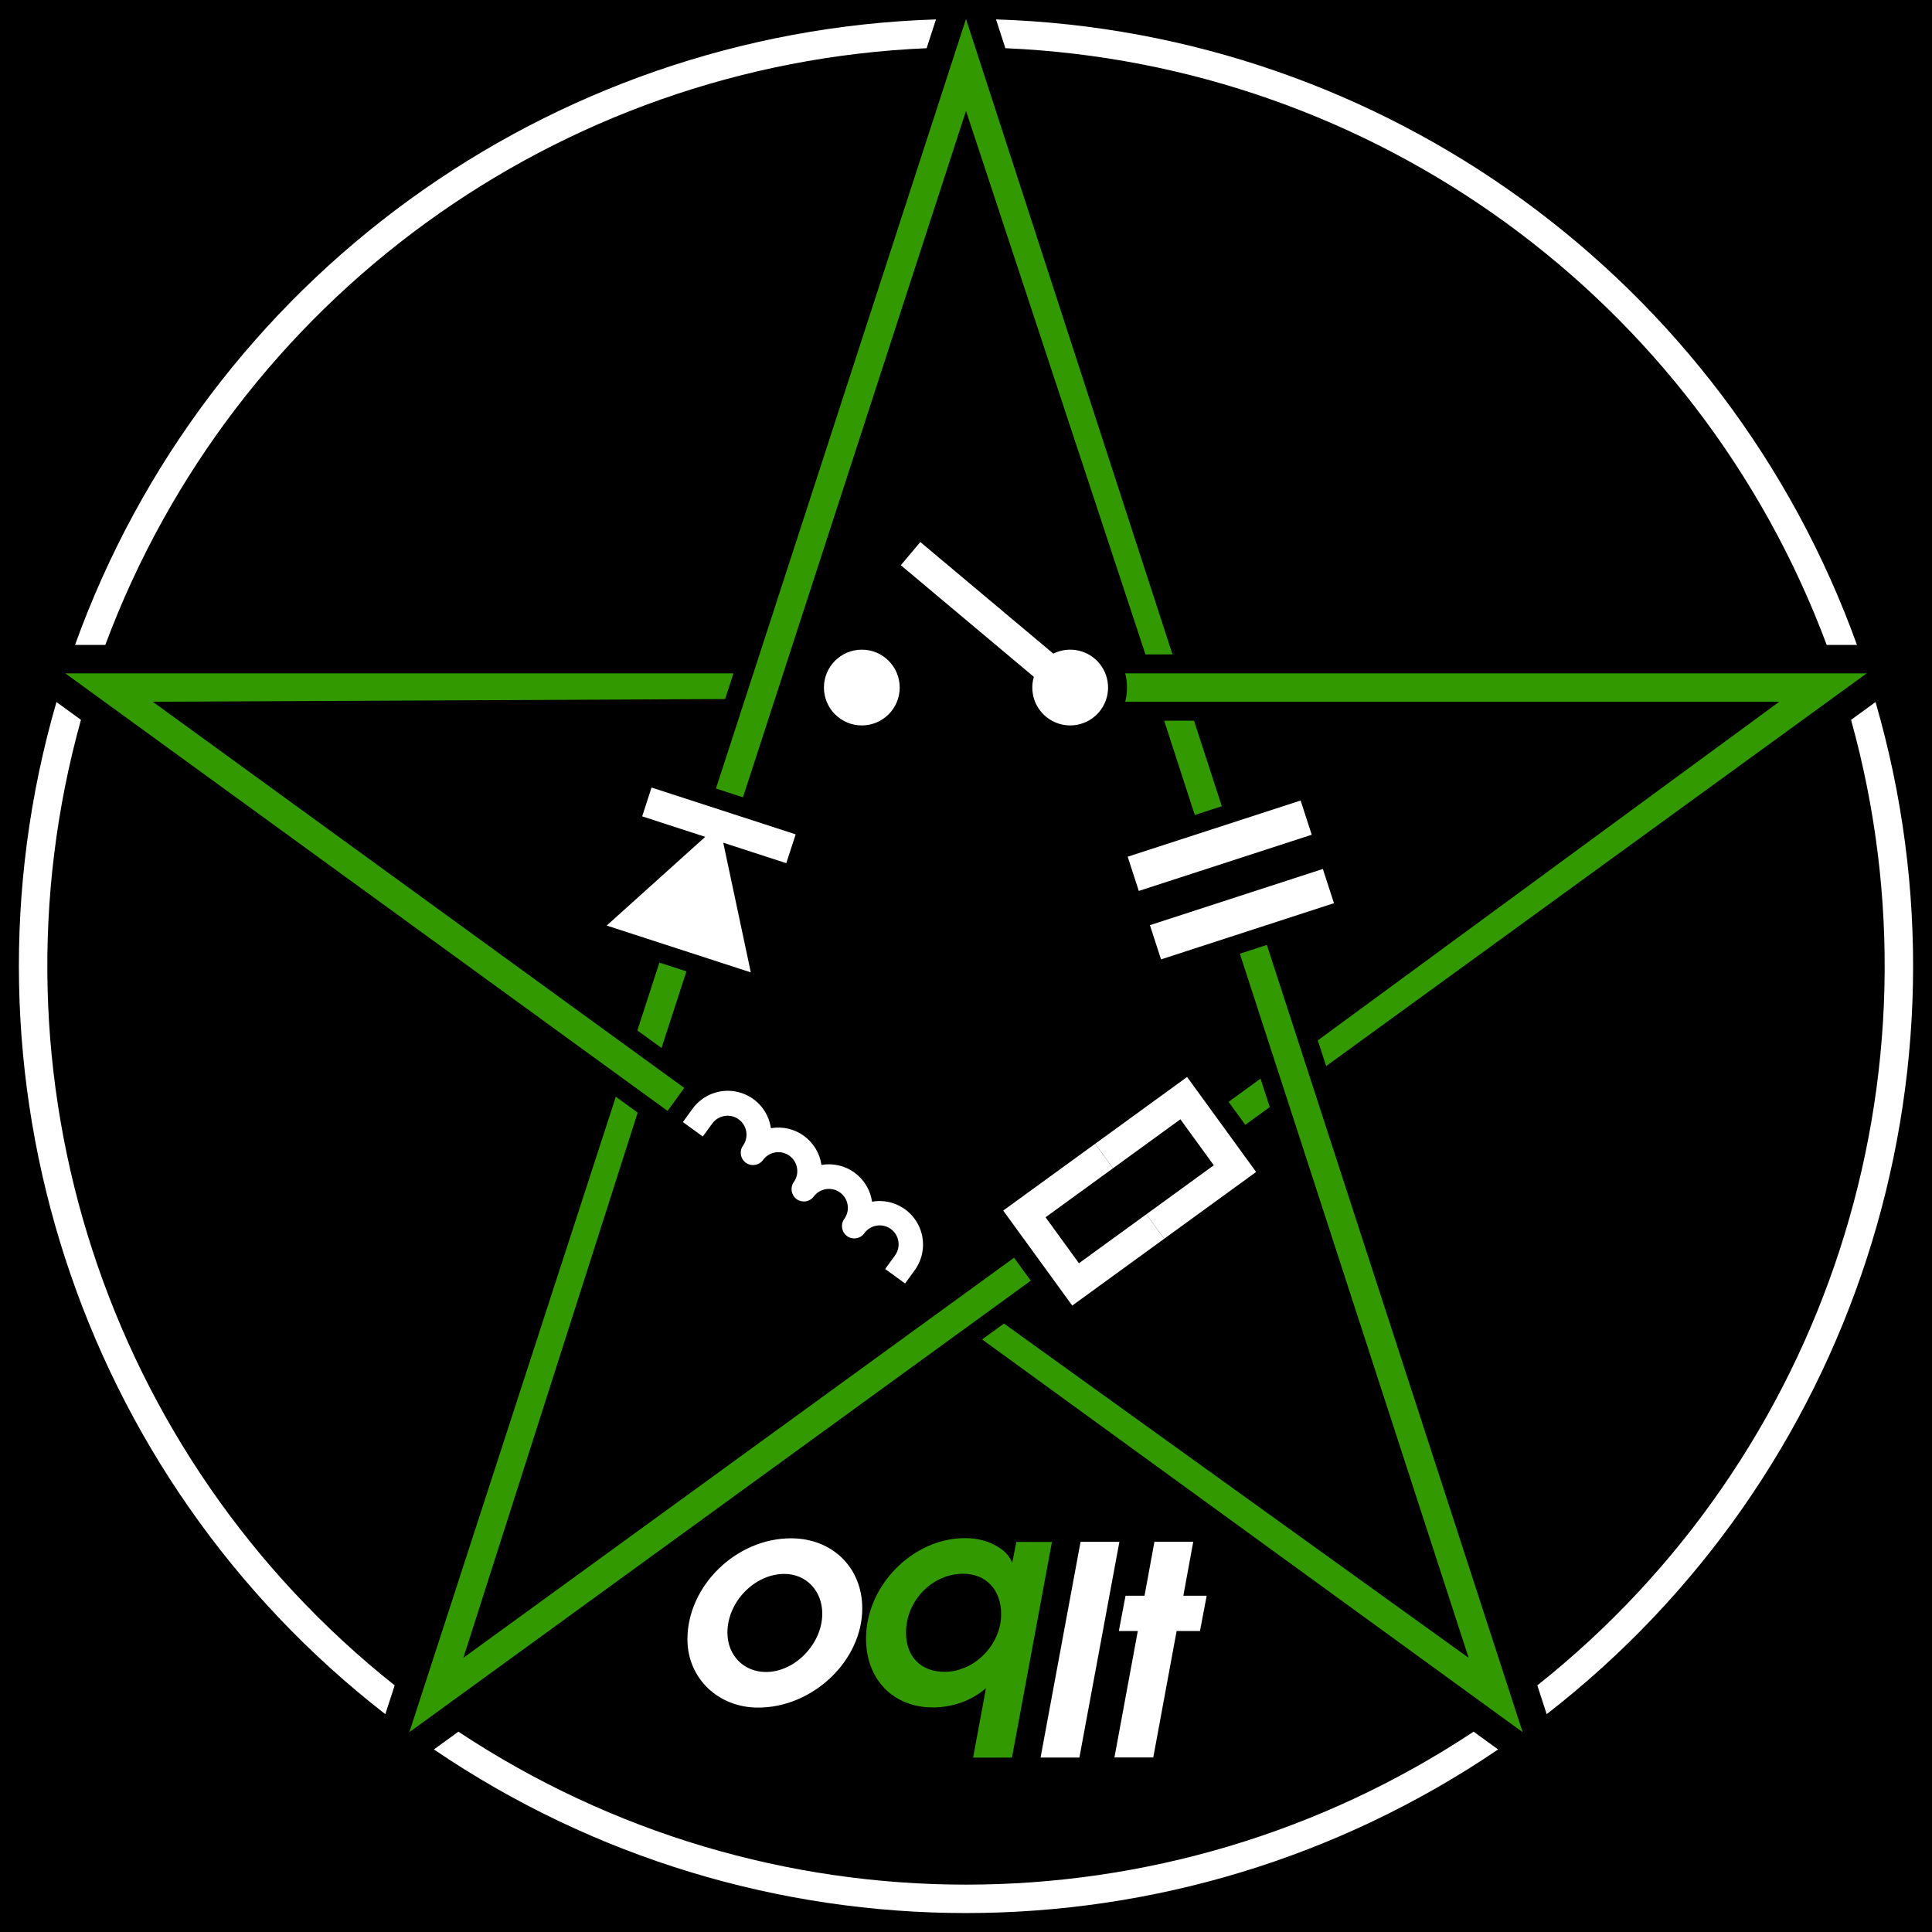
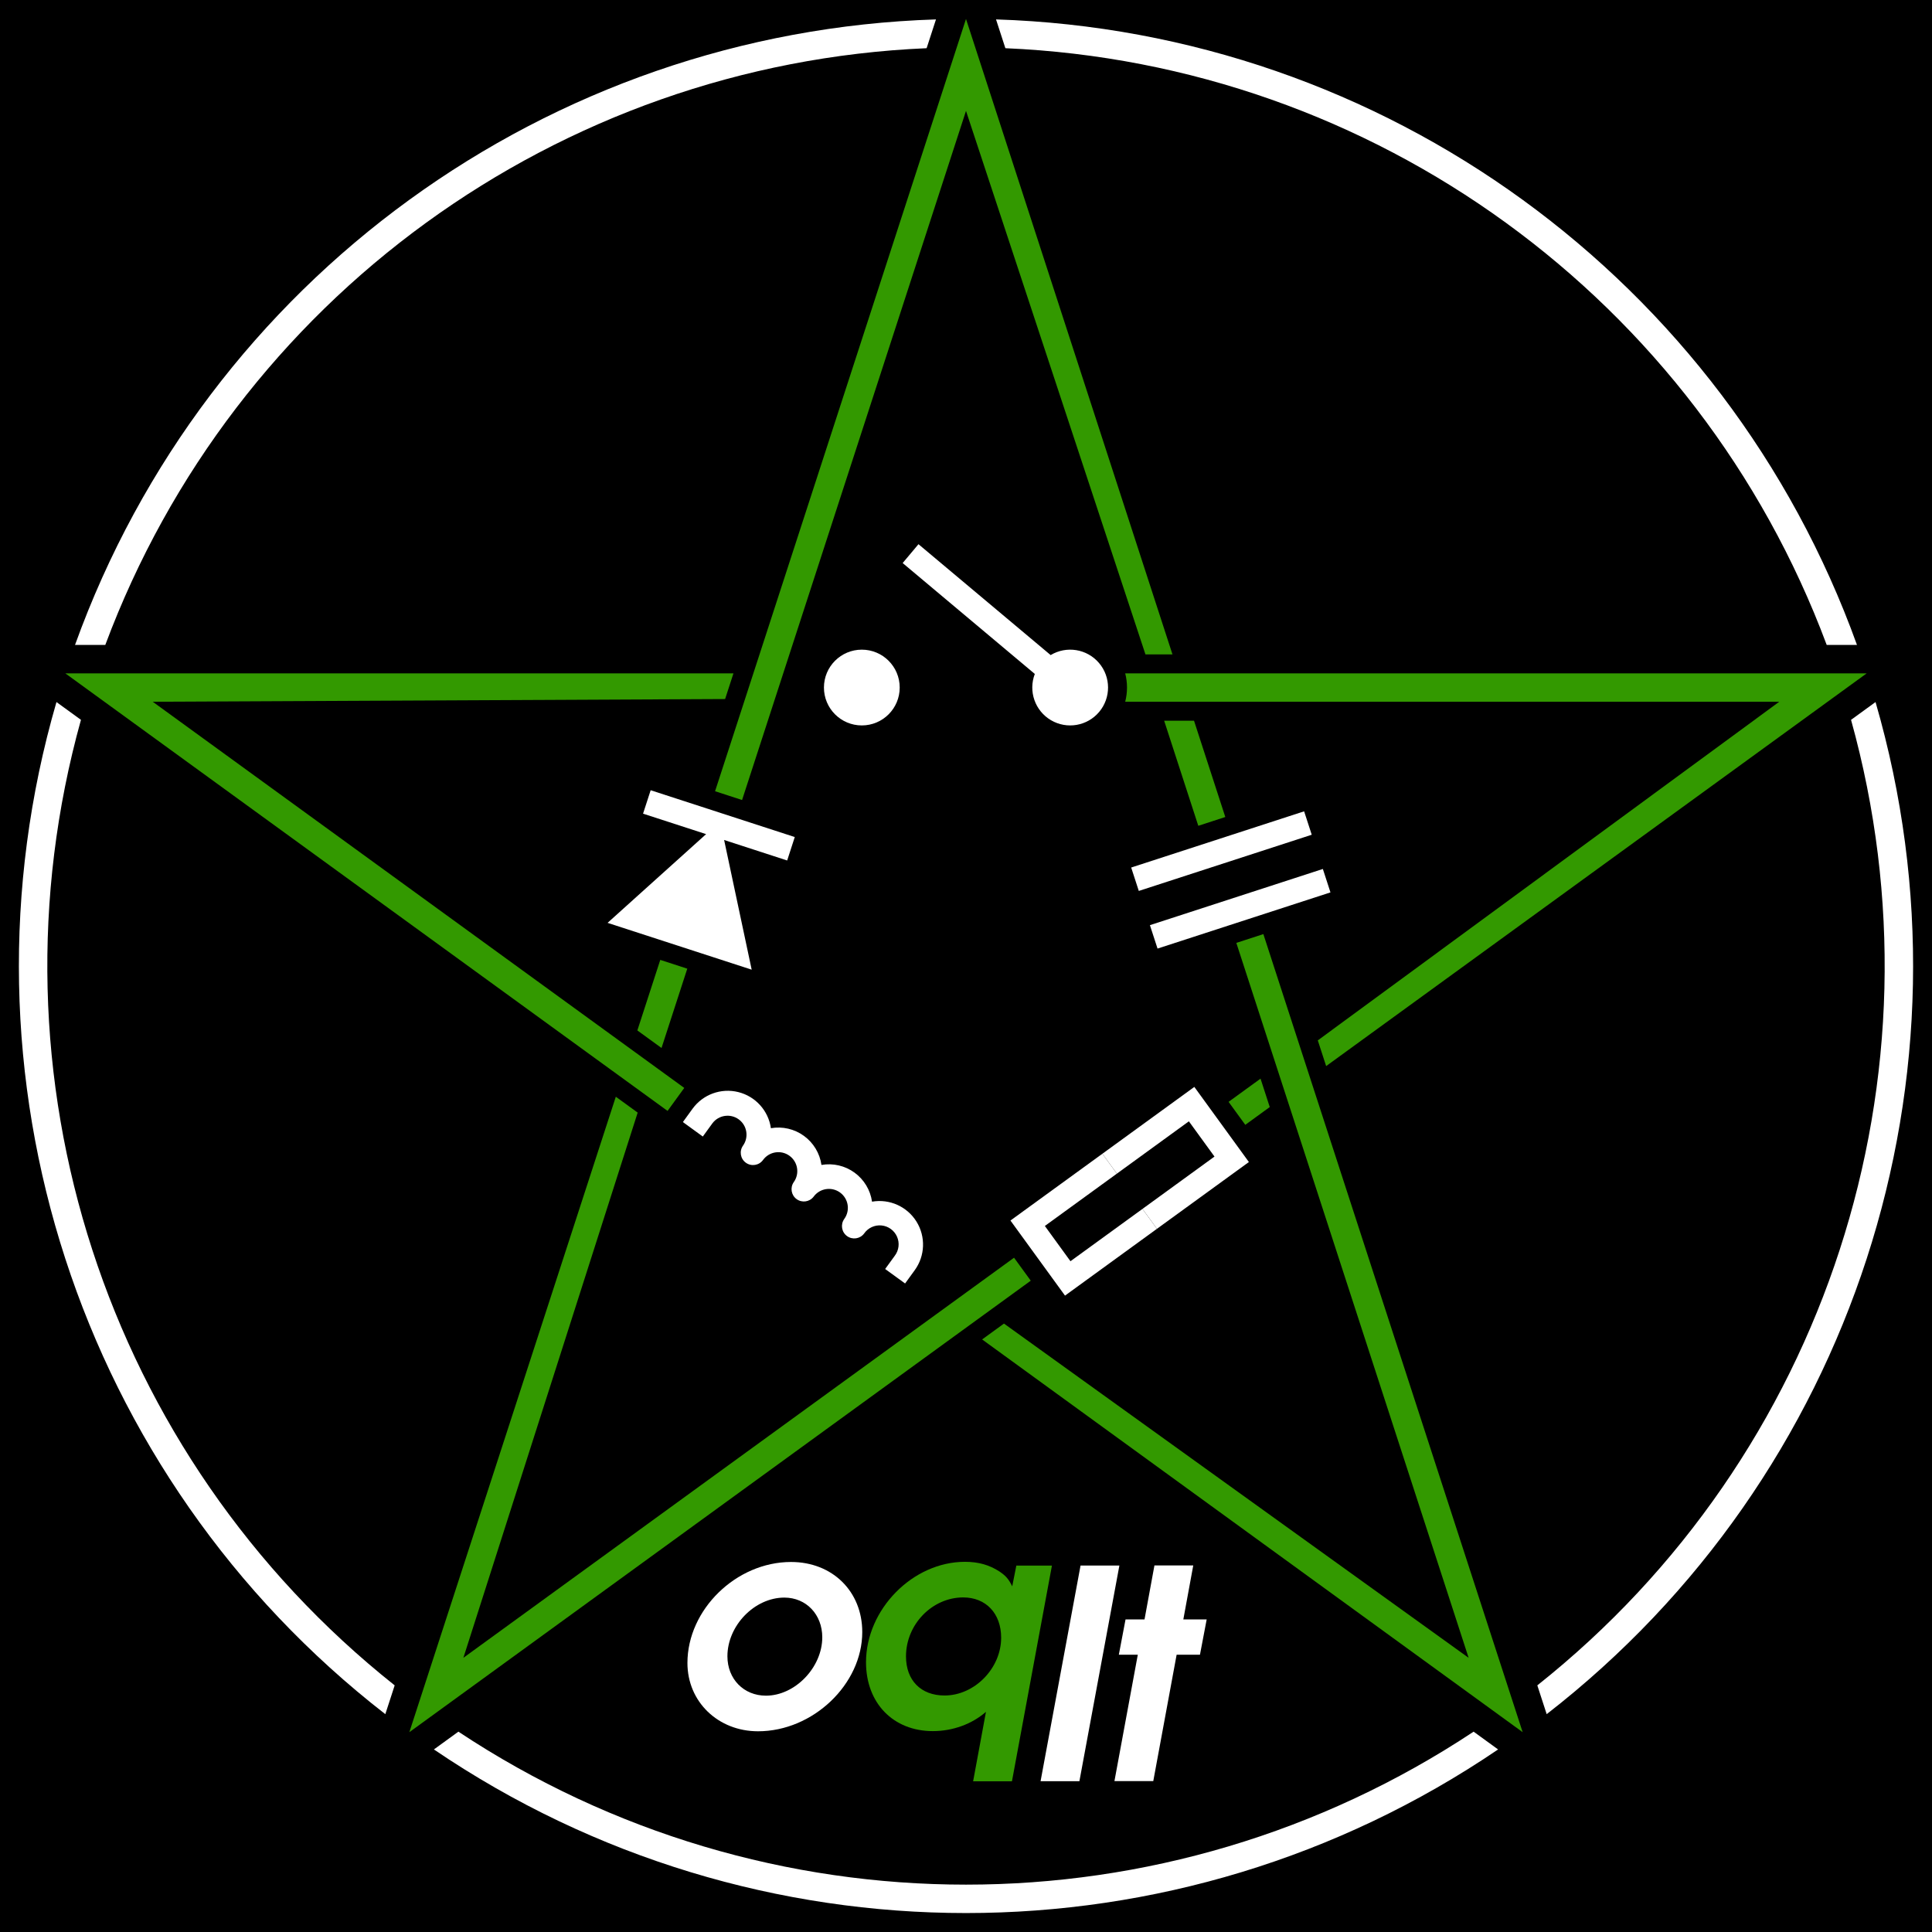
<svg xmlns="http://www.w3.org/2000/svg" width="102" height="102">
  <style type="text/css">

.symbol {stroke-width:0; fill:#fff}
.outer {stroke-width:0; fill:#fff;}
.main {fill:#000}
.char {fill:#fff}
.pentacle, .q {stroke-width:0; fill:#390;}

</style>
  <rect x="0" y="0" width="102" height="102" class="main" />
  <g transform="translate(1,1)" class="main">
    <path d=" M  52.079 1.545   L  51.585 0.025   A 50,50 0 0,1  97.039,33.049   L  95.441 33.049   A 48.5,48.5 0 0,0  52.079,1.545  " class="outer" />
    <path d=" M  96.726 37.004   L  98.019 36.065   A 50,50 0 0,1  80.657,89.499   L  80.163 87.979   A 48.5,48.5 0 0,0  96.726,37.004  " class="outer" />
    <path d=" M  76.799 90.423   L  78.092 91.362   A 50,50 0 0,1  21.908,91.362   L  23.201 90.423   A 48.5,48.5 0 0,0  76.799,90.423  " class="outer" />
    <path d=" M  19.837 87.979   L  19.343 89.499   A 50,50 0 0,1  1.981,36.065   L  3.274 37.004   A 48.5,48.5 0 0,0  19.837,87.979  " class="outer" />
    <path d=" M  4.559 33.049   L  2.961 33.049   A 50,50 0 0,1  48.415,0.025   L  47.921 1.545   A 48.5,48.5 0 0,0  4.559,33.049  " class="outer" />
    <path d="M  97.553 34.549   L  58.405 34.549   A 3,3 0 0,1  58.405 36.049   L  92.936 36.049   L  68.573 53.927   L  69.014 55.284  " class="pentacle" />
-     <path d="M  79.389 90.451   L  65.884 48.887   L  64.458 49.351   L  76.536 86.524   L  52.005 68.878   L  50.851 69.716  " class="pentacle" />
-     <path d="M  63.505 41.564   L  62.038 37.049   L  60.461 37.049   L  62.078 42.027   z" class="pentacle" />
+     <path d="M  79.389 90.451   L  65.699 48.316   L  64.272 48.78   L  76.536 86.524   L  52.005 68.878   L  50.851 69.716  " class="pentacle" />
+     <path d="M  63.69 42.134   L  62.038 37.049   L  60.461 37.049   L  62.264 42.598   z" class="pentacle" />
    <path d="M  20.611 90.451   L  53.419 66.614   L  52.537 65.401   L  23.464 86.524   L  32.666 57.74   L  31.512 56.902  " class="pentacle" />
    <path d="M  64.745 58.386   L  66.037 57.447   L  65.55 55.947   L  63.863 57.172   z" class="pentacle" />
    <path d="M  2.447 34.549   L  34.244 57.651   L  35.126 56.437   L  7.064 36.049   L  37.282 35.906   L  37.723 34.549  " class="pentacle" />
-     <path d="M  50 0   L  36.798 40.631   L  38.225 41.094   L  50 4.854   L  59.474 33.549   L  60.901 33.549  " class="pentacle" />
-     <path d="M  33.812 49.82   L  32.649 53.402   L  33.925 54.329   L  35.239 50.284   z" class="pentacle" />
+     <path d="M  50 0   L  36.752 40.773   L  38.178 41.237   L  50 4.854   L  59.474 33.549   L  60.901 33.549  " class="pentacle" />
+     <path d="M  33.859 49.677   L  32.649 53.402   L  33.925 54.329   L  35.285 50.141   z" class="pentacle" />
    <path d="M  35.562 57.537   A 2.3,2.3 0 0,1  39.7,58.563   A 2.3,2.3 0 0,1  42.369,60.503   A 2.3,2.3 0 0,1  45.039,62.442   A 2.3,2.3 0 0,1  47.293,66.06   L  46.784 66.761   L  45.732 65.997   L  46.241 65.296   A 1,1 0 1,0  44.623,64.121   A 0.65,0.65 0 0,1  43.572,63.356   A 1,1 0 0,0  41.953,62.181   A 0.65,0.65 0 0,1  40.902,61.417   A 1,1 0 0,0  39.284,60.241   A 0.65,0.65 0 0,1  38.232,59.477   A 1,1 0 0,0  36.614,58.302   L  36.105 59.003   L  35.053 58.239   L  35.562 57.537  " class="symbol coil" />
-     <path d="M  56.819 59.385  L  51.965 62.912  L  55.609 67.928  L  60.463 64.401  L  59.523 63.107  L  55.963 65.693  L  54.2 63.266  L  57.759 60.68   z" class="symbol resistor" />
-     <path d="M  56.819 59.385  L  61.673 55.859  L  65.317 60.874  L  60.463 64.401  L  59.523 63.107  L  63.082 60.521  L  61.319 58.093  L  57.759 60.68   z" class="symbol resistor" />
-     <path d=" M  59.71 47.844   L  60.297 49.651   L  69.427 46.684   L  68.84 44.877   z" class="symbol capacitor" />
-     <path d=" M  59.123 46.037   L  58.536 44.23   L  67.666 41.263   L  68.253 43.07   z" class="symbol capacitor" />
-     <path d=" M  38.639 50.337   L  37.184 43.49   L  40.512 44.571   L  41.007 43.05   L  33.398 40.578   L  32.904 42.099   L  36.233 43.181   L  31.031 47.865   z" class="symbol diode" />
+     <path d="M  57.201 59.911  L  52.347 63.438  L  55.227 67.402  L  60.081 63.875  L  59.317 62.824  L  55.515 65.586  L  54.163 63.725  L  57.965 60.963   z" class="symbol resistor" />
+     <path d="M  57.201 59.911  L  62.055 56.384  L  64.935 60.349  L  60.081 63.875  L  59.317 62.824  L  63.119 60.061  L  61.767 58.2  L  57.965 60.963   z" class="symbol resistor" />
+     <path d=" M  59.71 47.844   L  60.112 49.08   L  69.242 46.114   L  68.84 44.877   z" class="symbol capacitor" />
+     <path d=" M  59.123 46.037   L  58.721 44.801   L  67.851 41.834   L  68.253 43.07   z" class="symbol capacitor" />
+     <path d=" M  38.685 50.194   L  37.23 43.347   L  40.559 44.429   L  40.96 43.192   L  33.352 40.72   L  32.95 41.957   L  36.279 43.038   L  31.077 47.722   z" class="symbol diode" />
    <path d=" M  42.5 35.299   A 2,2 0 0,0  46.5,35.299   A 2,2 0 1,0  42.5,35.299   z" class="symbol switch" />
-     <path d=" M  46.559 28.841   L  53.582 34.734   A 2,2 0 1,0  54.61,33.508   L  47.588 27.616   z" class="symbol switch" />
-     <path class="char o" d=" M 40.763,80.215 C 37.867,80.215 35.293,82.727 35.293,85.547 C 35.293,87.596 36.911,89.153 39.022,89.153 C 41.919,89.153 44.523,86.672 44.523,83.913 C 44.523,81.772 42.952,80.215 40.763,80.215 M 40.409,82.095 C 41.565,82.095 42.412,82.989 42.412,84.191 C 42.412,85.778 40.979,87.273 39.438,87.273 C 38.267,87.273 37.404,86.394 37.404,85.192 C 37.404,83.574 38.837,82.095 40.409,82.095" />
-     <path class="char q" d=" M 52.657,80.406 L 52.441,81.5 C 52.241,81.1 52.102,80.946 51.763,80.715 C 51.239,80.376 50.669,80.206 49.945,80.206 C 47.187,80.206 44.721,82.718 44.721,85.507 C 44.721,87.664 46.154,89.144 48.25,89.144 C 49.298,89.144 50.315,88.774 51.054,88.126 L 50.376,91.794 L 52.426,91.794 L 54.537,80.406 L 52.657,80.406 M 49.852,82.086 C 51.054,82.086 51.856,82.934 51.856,84.213 C 51.856,85.83 50.453,87.264 48.866,87.264 C 47.618,87.264 46.832,86.462 46.832,85.199 C 46.832,83.504 48.219,82.086 49.852,82.086" />
-     <path class="char l" d=" M 53.937,91.789 L 55.987,91.789 L 58.098,80.402 L 56.048,80.402 L 53.937,91.789" />
-     <path class="char t" d=" M 57.837,91.784 L 59.887,91.784 L 61.12,85.111 L 62.352,85.111 L 62.707,83.247 L 61.474,83.247 L 61.998,80.396 L 59.949,80.396 L 59.425,83.247 L 58.423,83.247 L 58.069,85.111 L 59.07,85.111 L 57.837,91.784" />
+     <path d=" M  46.656 28.726   L  53.633 34.581   A 2,2 0 1,0  54.469,33.585   L  47.491 27.731   z" class="symbol switch" />
+     <path class="char o" d=" M 40.763,81.465 C 37.867,81.465 35.293,83.977 35.293,86.797 C 35.293,88.846 36.911,90.403 39.022,90.403 C 41.919,90.403 44.523,87.922 44.523,85.163 C 44.523,83.022 42.952,81.465 40.763,81.465 M 40.409,83.345 C 41.565,83.345 42.412,84.239 42.412,85.441 C 42.412,87.028 40.979,88.523 39.438,88.523 C 38.267,88.523 37.404,87.644 37.404,86.442 C 37.404,84.824 38.837,83.345 40.409,83.345" />
+     <path class="char q" d=" M 52.657,81.656 L 52.441,82.75 C 52.241,82.35 52.102,82.196 51.763,81.965 C 51.239,81.626 50.669,81.456 49.945,81.456 C 47.187,81.456 44.721,83.968 44.721,86.757 C 44.721,88.914 46.154,90.394 48.25,90.394 C 49.298,90.394 50.315,90.024 51.054,89.376 L 50.376,93.044 L 52.426,93.044 L 54.537,81.656 L 52.657,81.656 M 49.852,83.336 C 51.054,83.336 51.856,84.184 51.856,85.463 C 51.856,87.08 50.453,88.514 48.866,88.514 C 47.618,88.514 46.832,87.712 46.832,86.449 C 46.832,84.754 48.219,83.336 49.852,83.336" />
+     <path class="char l" d=" M 53.937,93.039 L 55.987,93.039 L 58.098,81.652 L 56.048,81.652 L 53.937,93.039" />
+     <path class="char t" d=" M 57.837,93.034 L 59.887,93.034 L 61.12,86.361 L 62.352,86.361 L 62.707,84.497 L 61.474,84.497 L 61.998,81.646 L 59.949,81.646 L 59.425,84.497 L 58.423,84.497 L 58.069,86.361 L 59.07,86.361 L 57.837,93.034" />
  </g>
</svg>
